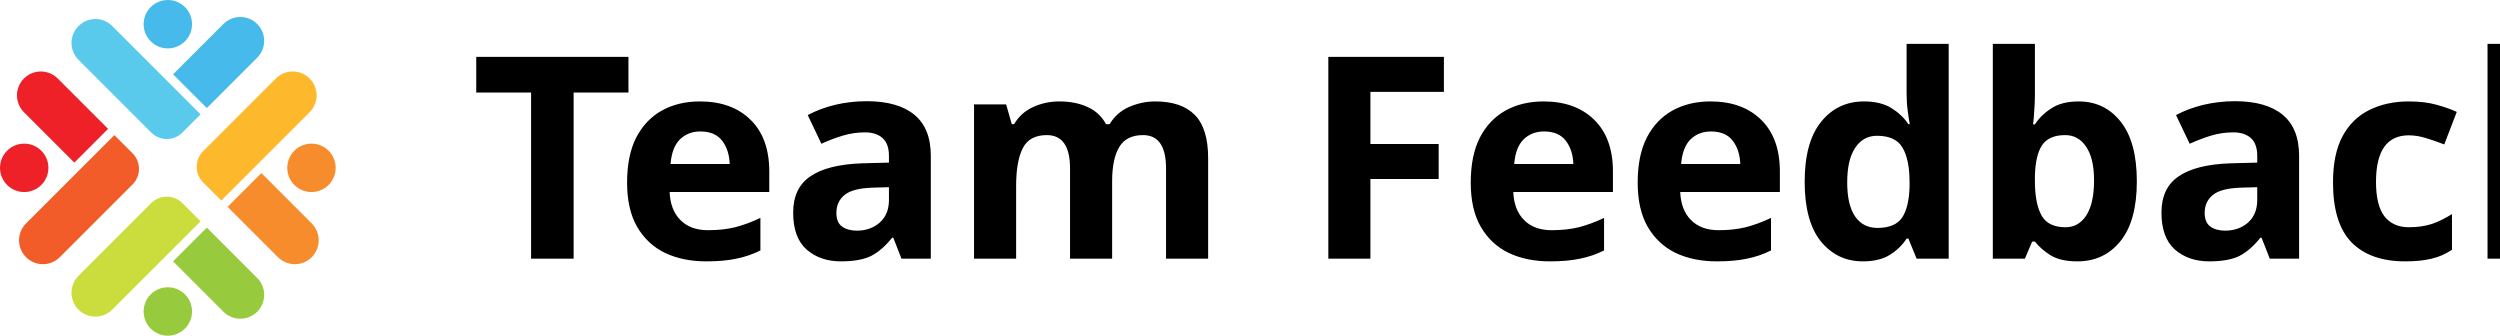
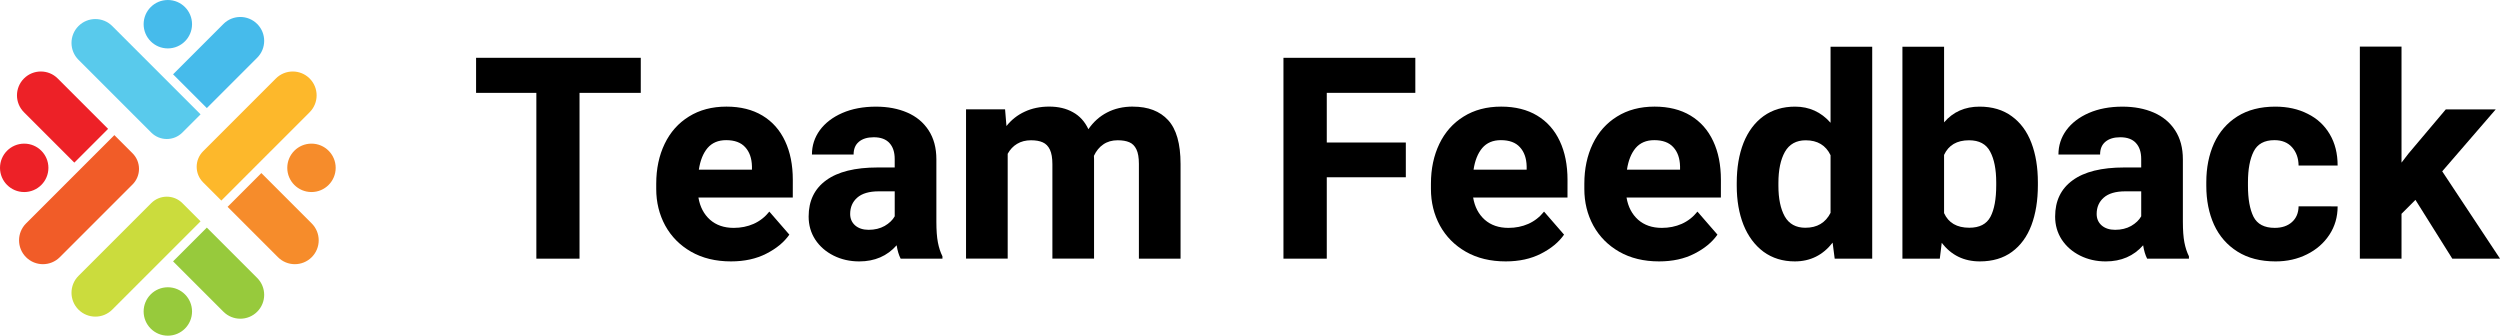
<svg xmlns="http://www.w3.org/2000/svg" width="171.697mm" height="23.054mm" viewBox="0 0 171.697 23.054" version="1.1" id="svg8">
  <defs id="defs2">
    <clipPath id="clipPath847">
      <path id="path947" d="M 0,500 H 500 V 0 H 0 Z" />
    </clipPath>
  </defs>
  <g id="layer1" transform="translate(84.85447,-171.3241)">
    <flowRoot xml:space="preserve" id="flowRoot1057" style="font-style:normal;font-weight:normal;font-size:74.667px;line-height:1.25;font-family:sans-serif;letter-spacing:0px;word-spacing:0px;fill:#000000;fill-opacity:1;stroke:none" transform="scale(0.2645833)">
      <flowRegion id="flowRegion1059" style="font-size:74.667px">
        <rect id="rect1061" width="537.143" height="77.857" x="-215" y="468.948" style="font-size:74.667px" />
      </flowRegion>
      <flowPara id="flowPara1063" />
    </flowRoot>
    <g id="g1104" transform="translate(4.724702,7.559524)">
-       <g transform="matrix(0.07684704,0,0,-0.07684704,-93.35634,194.3406)" id="g1016">
-         <flowRoot font-size="40px" letter-spacing="0px" word-spacing="0px" style="font-size:40px;line-height:1.25;font-family:sans-serif;letter-spacing:0px;word-spacing:0px;fill:#000000" xml:space="preserve" id="flowRoot958">
-           <flowRegion id="flowRegion954">
-             <rect x="570.62" y="175.14" width="519.77" height="364.41" id="rect952" />
-           </flowRegion>
-           <flowPara id="flowPara956" />
-         </flowRoot>
-         <g transform="matrix(1.0501,0,0,-1.0501,-149.68,567.75)" aria-label="Team feedback" id="g1014">
-           <g transform="matrix(0.95228,0,0,-0.95228,142.54,540.66)" id="g1012">
-             <g clip-path="url(#clipPath847)" id="g1010">
-               <g transform="translate(-50.847,-2.1186)" id="g1008">
-                 <g transform="translate(196.6,284.84)" id="g962">
-                   <path style="fill:#ed2127" d="m 0,0 -30.169,-30.17 -45.014,45.014 c -8.331,8.331 -8.331,21.838 0,30.169 8.331,8.331 21.839,8.331 30.17,0 z" id="path960" />
-                 </g>
-                 <g transform="translate(121.63,271.63)" id="g966">
-                   <path style="fill:#ed2127" d="m 0,0 c 11.947,0 21.632,-9.685 21.632,-21.632 0,-11.948 -9.685,-21.632 -21.632,-21.632 -11.947,0 -21.632,9.684 -21.632,21.632 C -21.632,-9.685 -11.947,0 0,0" id="path964" />
-                 </g>
-                 <g transform="translate(218.47,262.98)" id="g970">
-                   <path style="fill:#f15c28" d="m 0,0 -16.264,16.264 -78.929,-78.929 c -8.332,-8.331 -8.332,-21.839 0,-30.17 8.331,-8.331 21.838,-8.331 30.169,0 L 0,-27.812 C 7.68,-20.132 7.68,-7.68 0,0" id="path968" />
-                 </g>
-                 <g transform="translate(262.98,218.47)" id="g974">
-                   <path style="fill:#cbdc3d" d="m 0,0 16.264,-16.264 -78.93,-78.929 c -8.331,-8.331 -21.838,-8.331 -30.169,0 -8.331,8.331 -8.331,21.839 0,30.17 L -27.812,0 C -20.131,7.68 -7.68,7.68 0,0" id="path972" />
-                 </g>
-                 <g transform="translate(271.63,121.63)" id="g978">
-                   <path style="fill:#97ca3c" d="m 0,0 c 0,11.947 -9.685,21.633 -21.632,21.633 -11.948,0 -21.633,-9.686 -21.633,-21.633 0,-11.947 9.685,-21.632 21.633,-21.632 C -9.685,-21.632 0,-11.947 0,0" id="path976" />
-                 </g>
-                 <g transform="translate(284.84,196.6)" id="g982">
-                   <path style="fill:#97ca3c" d="m 0,0 -30.17,-30.17 45.014,-45.014 c 8.331,-8.331 21.838,-8.331 30.169,0 8.331,8.331 8.331,21.839 0,30.17 z" id="path980" />
-                 </g>
-                 <g transform="translate(303.4,215.16)" id="g986">
-                   <path style="fill:#f68c2b" d="m 0,0 30.169,30.169 45.014,-45.013 c 8.331,-8.331 8.331,-21.839 0,-30.17 -8.331,-8.331 -21.839,-8.331 -30.17,0 z" id="path984" />
-                 </g>
-                 <g transform="translate(378.37,228.37)" id="g990">
-                   <path style="fill:#f68c2b" d="m 0,0 c -11.947,0 -21.632,9.685 -21.632,21.632 0,11.947 9.685,21.632 21.632,21.632 11.947,0 21.632,-9.685 21.632,-21.632 C 21.632,9.685 11.947,0 0,0" id="path988" />
-                 </g>
-                 <g transform="translate(281.53,237.02)" id="g994">
-                   <path style="fill:#fdb82b" d="m 0,0 16.264,-16.264 78.929,78.93 c 8.332,8.331 8.332,21.838 0,30.169 -8.331,8.331 -21.838,8.331 -30.169,0 L 0,27.812 C -7.68,20.131 -7.68,7.68 0,0" id="path992" />
-                 </g>
-                 <g transform="translate(284.84,303.4)" id="g998">
-                   <path style="fill:#46bbeb" d="m 0,0 -30.17,30.169 45.014,45.014 c 8.331,8.331 21.838,8.331 30.169,0 8.331,-8.331 8.331,-21.839 0,-30.17 z" id="path996" />
-                 </g>
-                 <g transform="translate(271.63,378.37)" id="g1002">
-                   <path style="fill:#46bbeb" d="m 0,0 c 0,-11.947 -9.685,-21.632 -21.632,-21.632 -11.948,0 -21.633,9.685 -21.633,21.632 0,11.947 9.685,21.632 21.633,21.632 C -9.685,21.632 0,11.947 0,0" id="path1000" />
-                 </g>
-                 <g transform="translate(262.98,281.53)" id="g1006">
-                   <path style="fill:#59caec" d="m 0,0 16.264,16.264 -78.93,78.929 c -8.331,8.332 -21.838,8.332 -30.169,0 -8.331,-8.331 -8.331,-21.838 0,-30.169 L -27.812,0 C -20.131,-7.68 -7.68,-7.68 0,0" id="path1004" />
+       <g id="g1149">
+         <g id="g1016" transform="matrix(0.07684704,0,0,-0.07684704,-93.35634,194.3406)">
+           <g id="flowRoot958" style="font-size:40px;line-height:1.25;font-family:sans-serif;letter-spacing:0px;word-spacing:0px;fill:#000000" />
+           <g id="g1014" aria-label="Team feedback" transform="matrix(1.0501,0,0,-1.0501,-149.68,567.75)">
+             <g id="g1012" transform="matrix(0.95228,0,0,-0.95228,142.54,540.66)">
+               <g id="g1010" clip-path="url(#clipPath847)">
+                 <g id="g1008" transform="translate(-50.847,-2.1186)">
+                   <g id="g962" transform="translate(196.6,284.84)">
+                     <path id="path960" d="m 0,0 -30.169,-30.17 -45.014,45.014 c -8.331,8.331 -8.331,21.838 0,30.169 8.331,8.331 21.839,8.331 30.17,0 z" style="fill:#ed2127" />
+                   </g>
+                   <g id="g966" transform="translate(121.63,271.63)">
+                     <path id="path964" d="m 0,0 c 11.947,0 21.632,-9.685 21.632,-21.632 0,-11.948 -9.685,-21.632 -21.632,-21.632 -11.947,0 -21.632,9.684 -21.632,21.632 C -21.632,-9.685 -11.947,0 0,0" style="fill:#ed2127" />
+                   </g>
+                   <g id="g970" transform="translate(218.47,262.98)">
+                     <path id="path968" d="m 0,0 -16.264,16.264 -78.929,-78.929 c -8.332,-8.331 -8.332,-21.839 0,-30.17 8.331,-8.331 21.838,-8.331 30.169,0 L 0,-27.812 C 7.68,-20.132 7.68,-7.68 0,0" style="fill:#f15c28" />
+                   </g>
+                   <g id="g974" transform="translate(262.98,218.47)">
+                     <path id="path972" d="m 0,0 16.264,-16.264 -78.93,-78.929 c -8.331,-8.331 -21.838,-8.331 -30.169,0 -8.331,8.331 -8.331,21.839 0,30.17 L -27.812,0 C -20.131,7.68 -7.68,7.68 0,0" style="fill:#cbdc3d" />
+                   </g>
+                   <g id="g978" transform="translate(271.63,121.63)">
+                     <path id="path976" d="m 0,0 c 0,11.947 -9.685,21.633 -21.632,21.633 -11.948,0 -21.633,-9.686 -21.633,-21.633 0,-11.947 9.685,-21.632 21.633,-21.632 C -9.685,-21.632 0,-11.947 0,0" style="fill:#97ca3c" />
+                   </g>
+                   <g id="g982" transform="translate(284.84,196.6)">
+                     <path id="path980" d="m 0,0 -30.17,-30.17 45.014,-45.014 c 8.331,-8.331 21.838,-8.331 30.169,0 8.331,8.331 8.331,21.839 0,30.17 z" style="fill:#97ca3c" />
+                   </g>
+                   <g id="g986" transform="translate(303.4,215.16)">
+                     <path id="path984" d="m 0,0 30.169,30.169 45.014,-45.013 c 8.331,-8.331 8.331,-21.839 0,-30.17 -8.331,-8.331 -21.839,-8.331 -30.17,0 z" style="fill:#f68c2b" />
+                   </g>
+                   <g id="g990" transform="translate(378.37,228.37)">
+                     <path id="path988" d="m 0,0 c -11.947,0 -21.632,9.685 -21.632,21.632 0,11.947 9.685,21.632 21.632,21.632 11.947,0 21.632,-9.685 21.632,-21.632 C 21.632,9.685 11.947,0 0,0" style="fill:#f68c2b" />
+                   </g>
+                   <g id="g994" transform="translate(281.53,237.02)">
+                     <path id="path992" d="m 0,0 16.264,-16.264 78.929,78.93 c 8.332,8.331 8.332,21.838 0,30.169 -8.331,8.331 -21.838,8.331 -30.169,0 L 0,27.812 C -7.68,20.131 -7.68,7.68 0,0" style="fill:#fdb82b" />
+                   </g>
+                   <g id="g998" transform="translate(284.84,303.4)">
+                     <path id="path996" d="m 0,0 -30.17,30.169 45.014,45.014 c 8.331,8.331 21.838,8.331 30.169,0 8.331,-8.331 8.331,-21.839 0,-30.17 z" style="fill:#46bbeb" />
+                   </g>
+                   <g id="g1002" transform="translate(271.63,378.37)">
+                     <path id="path1000" d="m 0,0 c 0,-11.947 -9.685,-21.632 -21.632,-21.632 -11.948,0 -21.633,9.685 -21.633,21.632 0,11.947 9.685,21.632 21.633,21.632 C -9.685,21.632 0,11.947 0,0" style="fill:#46bbeb" />
+                   </g>
+                   <g id="g1006" transform="translate(262.98,281.53)">
+                     <path id="path1004" d="m 0,0 16.264,16.264 -78.93,78.929 c -8.331,8.332 -21.838,8.332 -30.169,0 -8.331,-8.331 -8.331,-21.838 0,-30.169 L -27.812,0 C -20.131,-7.68 -7.68,-7.68 0,0" style="fill:#59caec" />
+                   </g>
                </g>
              </g>
            </g>
          </g>
        </g>
+         <g id="text1067" style="font-style:normal;font-weight:normal;font-size:10.583px;line-height:1.25;font-family:sans-serif;letter-spacing:0px;word-spacing:0px;fill:#000000;fill-opacity:1;stroke:none;stroke-width:0.265" aria-label="Team Feedback">
+           <path id="path1080" style="font-style:normal;font-variant:normal;font-weight:bold;font-stretch:normal;font-size:19.403px;font-family:Heebo;-inkscape-font-specification:'Heebo Bold';stroke-width:0.265" d="m -45.572,170.141 h -4.206 v 11.388 h -2.965 v -11.388 h -4.14 v -2.406 h 7.106 4.206 z" />
+           <path id="path1082" style="font-style:normal;font-variant:normal;font-weight:bold;font-stretch:normal;font-size:19.403px;font-family:Heebo;-inkscape-font-specification:'Heebo Bold';stroke-width:0.265" d="m -35.132,177.331 h -6.48 q 0.161,0.957 0.796,1.525 0.635,0.559 1.63,0.559 0.739,0 1.364,-0.275 0.635,-0.284 1.08,-0.843 l 1.374,1.582 q -0.54,0.777 -1.582,1.307 -1.033,0.531 -2.425,0.531 -1.573,0 -2.738,-0.663 -1.156,-0.663 -1.781,-1.8 -0.616,-1.137 -0.616,-2.511 v -0.36 q 0,-1.535 0.578,-2.738 0.578,-1.203 1.667,-1.876 1.09,-0.682 2.577,-0.682 1.45,0 2.473,0.616 1.023,0.616 1.554,1.753 0.531,1.127 0.531,2.662 z m -2.804,-2.141 q -0.019,-0.834 -0.464,-1.317 -0.436,-0.483 -1.307,-0.483 -0.815,0 -1.279,0.54 -0.455,0.54 -0.597,1.487 h 3.647 z" />
+           <path id="path1084" style="font-style:normal;font-variant:normal;font-weight:bold;font-stretch:normal;font-size:19.403px;font-family:Heebo;-inkscape-font-specification:'Heebo Bold';stroke-width:0.265" d="m -25.27,178.999 q 0,0.872 0.104,1.412 0.104,0.54 0.313,0.957 v 0.161 h -2.871 q -0.189,-0.369 -0.275,-0.919 -0.976,1.108 -2.567,1.108 -0.966,0 -1.762,-0.398 -0.796,-0.398 -1.26,-1.099 -0.455,-0.701 -0.455,-1.582 0,-1.62 1.203,-2.492 1.203,-0.881 3.543,-0.881 h 1.165 v -0.578 q 0,-0.711 -0.36,-1.099 -0.36,-0.398 -1.08,-0.398 -0.654,0 -1.023,0.313 -0.36,0.303 -0.36,0.872 h -2.861 q 0,-0.919 0.54,-1.667 0.549,-0.748 1.544,-1.184 1.004,-0.436 2.312,-0.436 1.213,0 2.151,0.407 0.938,0.407 1.468,1.222 0.531,0.815 0.531,1.99 z m -4.652,0.549 q 0.625,0 1.099,-0.265 0.474,-0.275 0.692,-0.663 v -1.715 h -1.09 q -0.995,0 -1.487,0.436 -0.483,0.426 -0.483,1.118 0,0.483 0.341,0.786 0.351,0.303 0.928,0.303 z" />
+           <path id="path1086" style="font-style:normal;font-variant:normal;font-weight:bold;font-stretch:normal;font-size:19.403px;font-family:Heebo;-inkscape-font-specification:'Heebo Bold';stroke-width:0.265" d="m -11.769,171.088 q 1.563,0 2.416,0.928 0.853,0.928 0.853,3.013 v 6.499 h -2.861 v -6.509 q 0,-0.644 -0.171,-0.995 -0.171,-0.36 -0.493,-0.493 -0.313,-0.133 -0.796,-0.133 -0.578,0 -0.985,0.284 -0.407,0.275 -0.644,0.786 0.009,0.066 0.009,0.218 v 6.84 h -2.861 v -6.48 q 0,-0.644 -0.171,-1.004 -0.171,-0.36 -0.493,-0.502 -0.313,-0.142 -0.805,-0.142 -0.549,0 -0.957,0.246 -0.398,0.237 -0.644,0.682 v 7.2 h -2.861 v -10.251 h 2.681 l 0.095,1.146 q 0.512,-0.644 1.251,-0.985 0.748,-0.351 1.686,-0.351 0.947,0 1.63,0.388 0.692,0.379 1.061,1.165 0.512,-0.748 1.279,-1.146 0.777,-0.407 1.781,-0.407 z" />
+           <path id="path1088" style="font-style:normal;font-variant:normal;font-weight:bold;font-stretch:normal;font-size:19.403px;font-family:Heebo;-inkscape-font-specification:'Heebo Bold';stroke-width:0.265" d="m 1.542,170.141 v 3.411 h 5.429 v 2.387 H 1.542 v 5.59 h -2.975 v -13.794 h 2.975 6.082 v 2.406 z" />
+           <path id="path1090" style="font-style:normal;font-variant:normal;font-weight:bold;font-stretch:normal;font-size:19.403px;font-family:Heebo;-inkscape-font-specification:'Heebo Bold';stroke-width:0.265" d="m 18.074,177.331 h -6.48 q 0.161,0.957 0.796,1.525 0.635,0.559 1.63,0.559 0.739,0 1.364,-0.275 0.635,-0.284 1.08,-0.843 l 1.374,1.582 q -0.54,0.777 -1.582,1.307 -1.033,0.531 -2.425,0.531 -1.573,0 -2.738,-0.663 -1.156,-0.663 -1.781,-1.8 -0.616,-1.137 -0.616,-2.511 v -0.36 q 0,-1.535 0.578,-2.738 0.578,-1.203 1.667,-1.876 1.09,-0.682 2.577,-0.682 1.45,0 2.473,0.616 1.023,0.616 1.554,1.753 0.531,1.127 0.531,2.662 z m -2.804,-2.141 q -0.019,-0.834 -0.464,-1.317 -0.436,-0.483 -1.307,-0.483 -0.815,0 -1.279,0.54 -0.455,0.54 -0.597,1.487 h 3.647 z" />
+           <path id="path1092" style="font-style:normal;font-variant:normal;font-weight:bold;font-stretch:normal;font-size:19.403px;font-family:Heebo;-inkscape-font-specification:'Heebo Bold';stroke-width:0.265" d="m 28.609,177.331 h -6.48 q 0.161,0.957 0.796,1.525 0.635,0.559 1.63,0.559 0.739,0 1.364,-0.275 0.635,-0.284 1.08,-0.843 l 1.374,1.582 q -0.54,0.777 -1.582,1.307 -1.033,0.531 -2.425,0.531 -1.573,0 -2.738,-0.663 -1.156,-0.663 -1.781,-1.8 -0.616,-1.137 -0.616,-2.511 v -0.36 q 0,-1.535 0.578,-2.738 0.578,-1.203 1.667,-1.876 1.09,-0.682 2.577,-0.682 1.45,0 2.473,0.616 1.023,0.616 1.554,1.753 0.531,1.127 0.531,2.662 z m -2.804,-2.141 q -0.019,-0.834 -0.464,-1.317 -0.436,-0.483 -1.307,-0.483 -0.815,0 -1.279,0.54 -0.455,0.54 -0.597,1.487 h 3.647 z" />
+           <path id="path1094" style="font-style:normal;font-variant:normal;font-weight:bold;font-stretch:normal;font-size:19.403px;font-family:Heebo;-inkscape-font-specification:'Heebo Bold';stroke-width:0.265" d="m 39.002,166.976 v 14.552 h -2.577 l -0.142,-1.099 q -1.004,1.288 -2.596,1.288 -1.241,0 -2.151,-0.663 -0.9,-0.673 -1.374,-1.847 -0.464,-1.175 -0.464,-2.681 v -0.199 q 0,-1.563 0.464,-2.747 0.474,-1.184 1.374,-1.838 0.91,-0.654 2.17,-0.654 1.459,0 2.435,1.108 v -5.22 z m -4.585,12.43 q 1.203,0 1.724,-1.023 v -3.96 q -0.493,-1.023 -1.705,-1.023 -0.976,0 -1.431,0.796 -0.445,0.796 -0.445,2.132 v 0.199 q 0,1.317 0.436,2.103 0.445,0.777 1.421,0.777 z" />
+           <path id="path1096" style="font-style:normal;font-variant:normal;font-weight:bold;font-stretch:normal;font-size:19.403px;font-family:Heebo;-inkscape-font-specification:'Heebo Bold';stroke-width:0.265" d="m 46.373,171.088 q 1.317,0 2.217,0.663 0.9,0.654 1.345,1.828 0.445,1.165 0.445,2.71 v 0.199 q 0,1.563 -0.445,2.747 -0.445,1.175 -1.336,1.828 -0.891,0.654 -2.207,0.654 -1.639,0 -2.615,-1.279 l -0.133,1.09 h -2.567 v -14.552 h 2.861 v 5.192 q 0.928,-1.08 2.435,-1.08 z m 1.146,5.201 q 0,-1.336 -0.417,-2.113 -0.407,-0.777 -1.45,-0.777 -1.251,0 -1.715,1.004 v 3.998 q 0.455,1.004 1.734,1.004 1.052,0 1.45,-0.748 0.398,-0.748 0.398,-2.17 z" />
+           <path id="path1098" style="font-style:normal;font-variant:normal;font-weight:bold;font-stretch:normal;font-size:19.403px;font-family:Heebo;-inkscape-font-specification:'Heebo Bold';stroke-width:0.265" d="m 60.338,178.999 q 0,0.872 0.104,1.412 0.104,0.54 0.313,0.957 v 0.161 h -2.871 q -0.189,-0.369 -0.275,-0.919 -0.976,1.108 -2.567,1.108 -0.966,0 -1.762,-0.398 -0.796,-0.398 -1.26,-1.099 -0.455,-0.701 -0.455,-1.582 0,-1.62 1.203,-2.492 1.203,-0.881 3.543,-0.881 h 1.165 v -0.578 q 0,-0.711 -0.36,-1.099 -0.36,-0.398 -1.08,-0.398 -0.654,0 -1.023,0.313 -0.36,0.303 -0.36,0.872 h -2.861 q 0,-0.919 0.54,-1.667 0.549,-0.748 1.544,-1.184 1.004,-0.436 2.312,-0.436 1.213,0 2.151,0.407 0.938,0.407 1.468,1.222 0.531,0.815 0.531,1.99 z m -4.652,0.549 q 0.625,0 1.099,-0.265 0.474,-0.275 0.692,-0.663 v -1.715 h -1.09 q -0.995,0 -1.487,0.436 -0.483,0.426 -0.483,1.118 0,0.483 0.341,0.786 0.351,0.303 0.928,0.303 z" />
+           <path id="path1100" style="font-style:normal;font-variant:normal;font-weight:bold;font-stretch:normal;font-size:19.403px;font-family:Heebo;-inkscape-font-specification:'Heebo Bold';stroke-width:0.265" d="m 70.967,177.938 q 0,1.09 -0.568,1.952 -0.568,0.862 -1.544,1.345 -0.966,0.483 -2.151,0.483 -1.544,0 -2.615,-0.673 -1.071,-0.673 -1.611,-1.847 -0.531,-1.175 -0.531,-2.672 v -0.246 q 0,-1.497 0.531,-2.672 0.54,-1.175 1.601,-1.847 1.071,-0.673 2.605,-0.673 1.26,0 2.226,0.493 0.976,0.483 1.516,1.402 0.54,0.91 0.54,2.151 h -2.681 q -0.009,-0.758 -0.445,-1.251 -0.436,-0.493 -1.213,-0.493 -1.042,0 -1.431,0.786 -0.388,0.777 -0.388,2.103 v 0.246 q 0,1.355 0.379,2.122 0.388,0.767 1.459,0.767 0.739,0 1.184,-0.398 0.445,-0.398 0.455,-1.08 z" />
+           <path id="path1102" style="font-style:normal;font-variant:normal;font-weight:bold;font-stretch:normal;font-size:19.403px;font-family:Heebo;-inkscape-font-specification:'Heebo Bold';stroke-width:0.265" d="m 76.311,177.492 -0.957,0.957 v 3.079 h -2.861 v -14.562 h 2.861 v 7.968 l 0.474,-0.616 2.567,-3.041 h 3.43 l -3.676,4.254 3.97,5.997 h -3.278 z" />
+         </g>
      </g>
-       <text id="text1067" y="181.528" x="-57.263" style="font-style:normal;font-weight:normal;font-size:10.583px;line-height:1.25;font-family:sans-serif;letter-spacing:0px;word-spacing:0px;fill:#000000;fill-opacity:1;stroke:none;stroke-width:0.265" xml:space="preserve">
-         <tspan style="font-style:normal;font-variant:normal;font-weight:bold;font-stretch:normal;font-size:19.403px;font-family:Heebo;-inkscape-font-specification:'Heebo Bold';stroke-width:0.265" y="181.528" x="-57.263" id="tspan1065">Team Feedback</tspan>
-       </text>
    </g>
  </g>
</svg>
